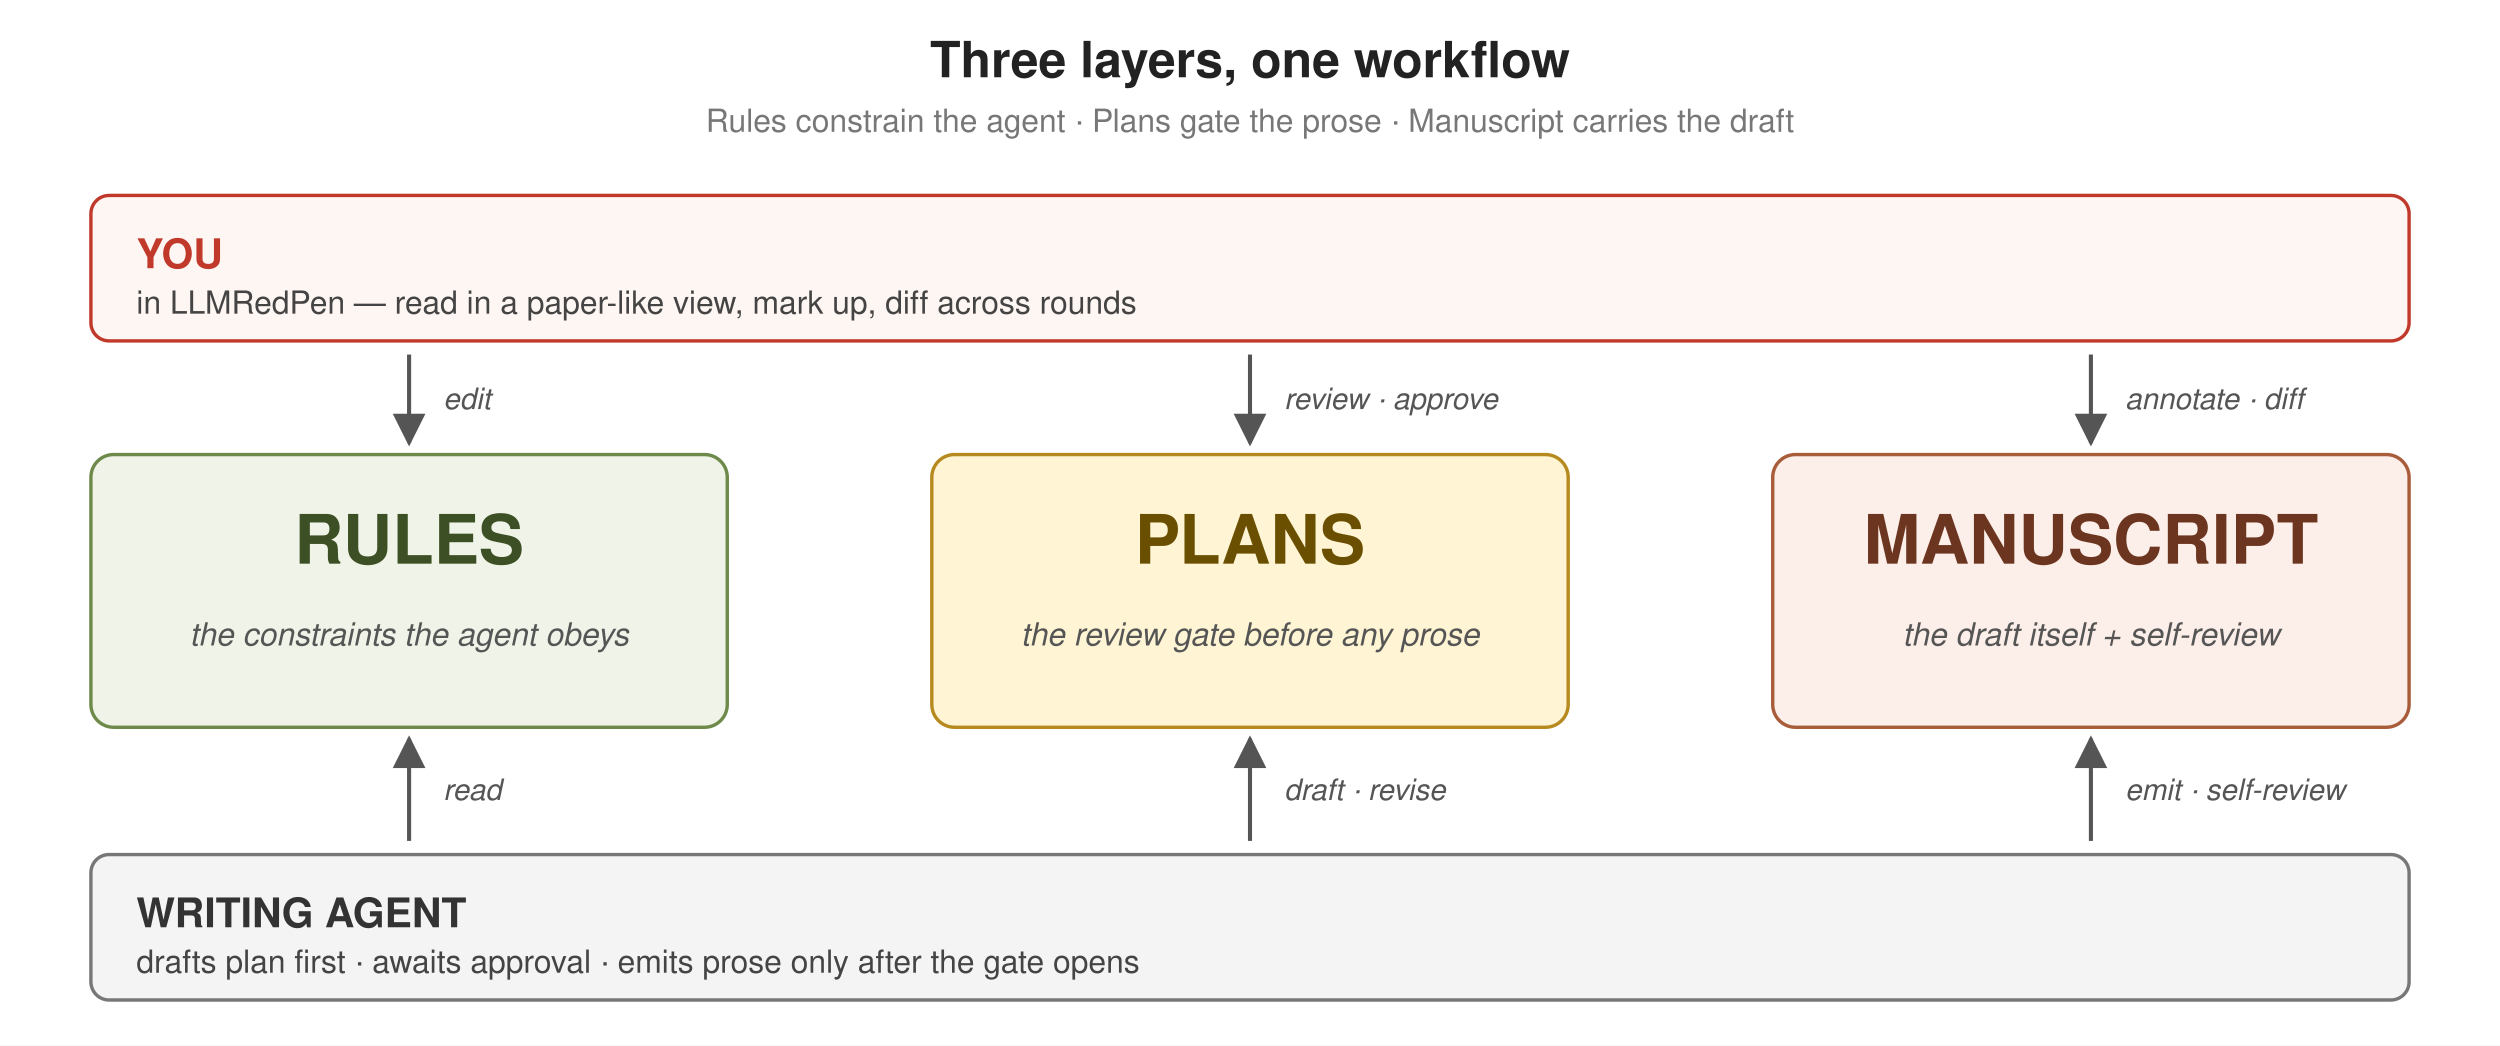
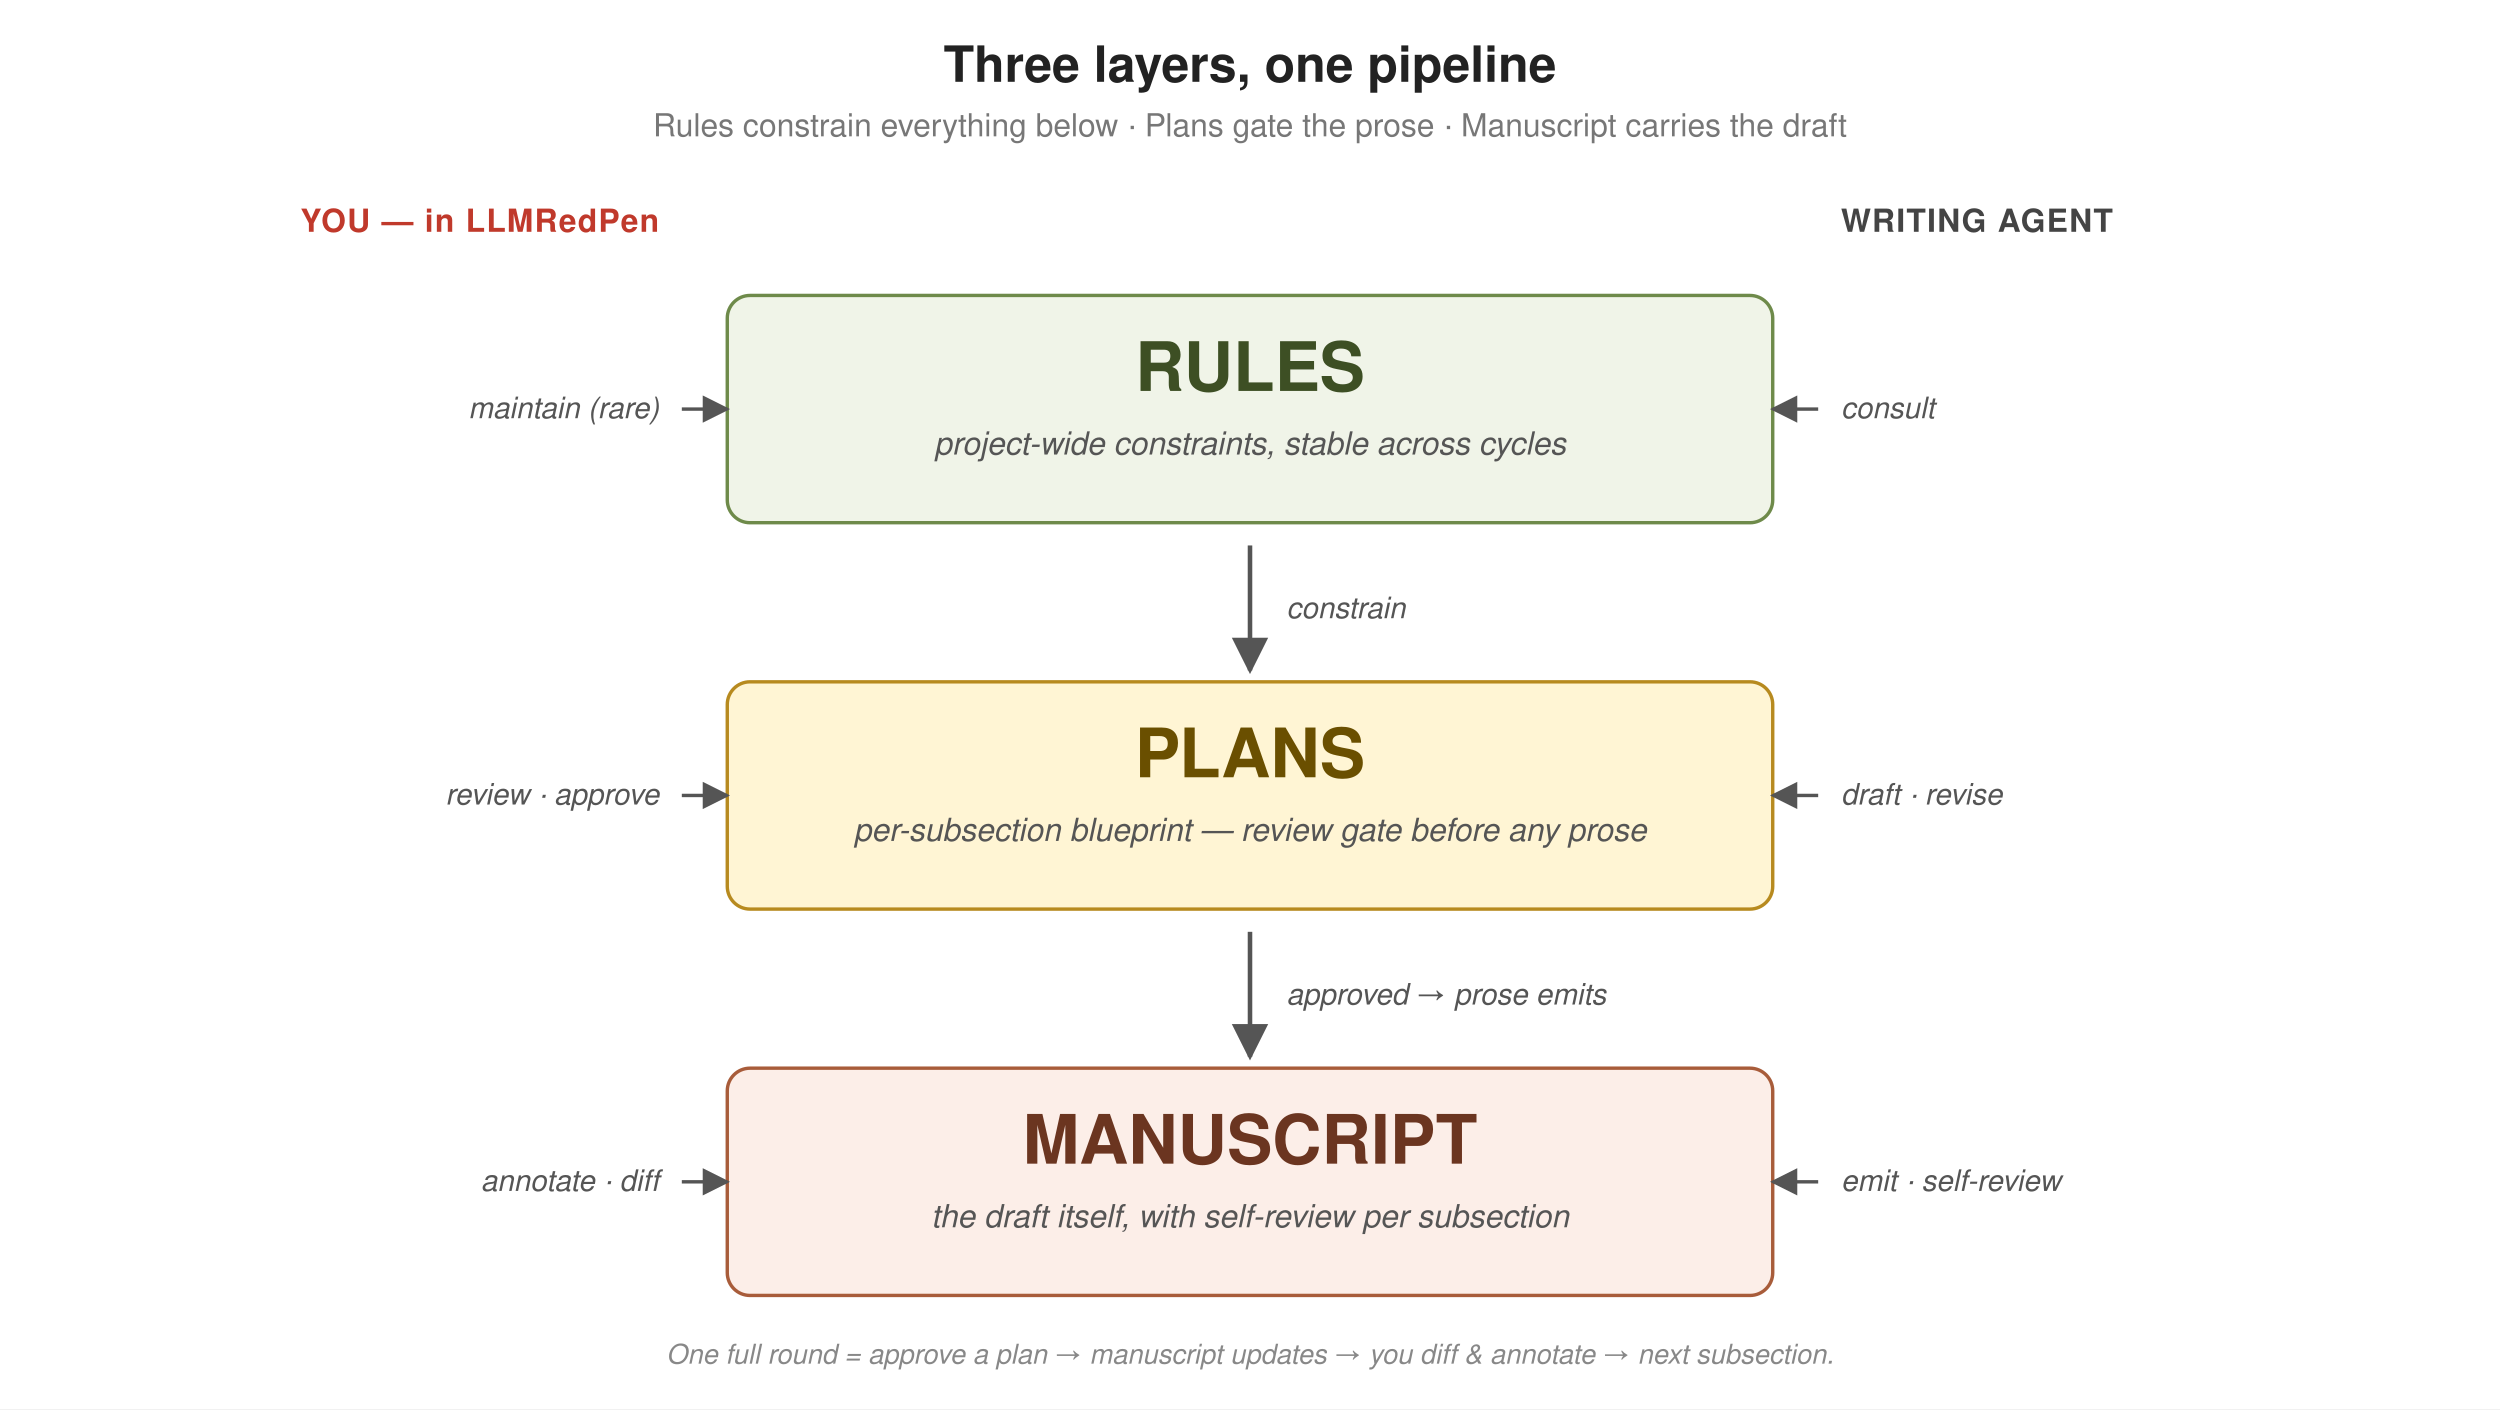
- <svg xmlns="http://www.w3.org/2000/svg" viewBox="0 0 1100 460" font-family="system-ui, -apple-system, 'SF Pro Display', 'Helvetica Neue', Helvetica, Arial, sans-serif">
+ <svg xmlns="http://www.w3.org/2000/svg" viewBox="0 0 1100 620" font-family="system-ui, -apple-system, 'SF Pro Display', 'Helvetica Neue', Helvetica, Arial, sans-serif">
  <defs>
    <marker id="arrow" viewBox="0 0 10 10" refX="9" refY="5" markerWidth="8" markerHeight="8" orient="auto">
      <path d="M0,0 L10,5 L0,10 z" fill="#555" />
    </marker>
  </defs>
-   <rect width="1100" height="460" fill="#ffffff" />
-   <text x="550" y="34" text-anchor="middle" font-size="22" font-weight="600" fill="#222">
-     Three layers, one workflow
+   <rect width="1100" height="620" fill="#ffffff" />
+   <text x="550" y="36" text-anchor="middle" font-size="22" font-weight="600" fill="#222">
+     Three layers, one pipeline
  </text>
-   <text x="550" y="58" text-anchor="middle" font-size="14" fill="#777">
-     Rules constrain the agent · Plans gate the prose · Manuscript carries the draft
+   <text x="550" y="60" text-anchor="middle" font-size="14" fill="#777">
+     Rules constrain everything below · Plans gate the prose · Manuscript carries the draft
  </text>
-   <rect x="40" y="86" width="1020" height="64" rx="8" fill="#fef6f3" stroke="#c0392b" stroke-width="1.5" />
-   <text x="60" y="118" font-size="18" font-weight="600" fill="#c0392b">YOU</text>
-   <text x="60" y="138" font-size="14" fill="#444">in LLMRedPen — read in a paper-like view, mark up, diff across rounds</text>
-   <g stroke="#555" stroke-width="1.8" fill="none" marker-end="url(#arrow)">
-     <line x1="180" y1="156" x2="180" y2="195" />
-     <line x1="550" y1="156" x2="550" y2="195" />
-     <line x1="920" y1="156" x2="920" y2="195" />
-   </g>
-   <text x="195" y="180" font-size="13" font-style="italic" fill="#555">edit</text>
-   <text x="565" y="180" font-size="13" font-style="italic" fill="#555">review · approve</text>
-   <text x="935" y="180" font-size="13" font-style="italic" fill="#555">annotate · diff</text>
-   <rect x="40" y="200" width="280" height="120" rx="10" fill="#f0f4e8" stroke="#6e8a4a" stroke-width="1.5" />
-   <text x="180" y="248" text-anchor="middle" font-size="30" font-weight="700" fill="#3d4f24">RULES</text>
-   <text x="180" y="284" text-anchor="middle" font-size="14" font-style="italic" fill="#555">the constraints the agent obeys</text>
-   <rect x="410" y="200" width="280" height="120" rx="10" fill="#fff5d4" stroke="#b78a1f" stroke-width="1.5" />
-   <text x="550" y="248" text-anchor="middle" font-size="30" font-weight="700" fill="#6a4f00">PLANS</text>
-   <text x="550" y="284" text-anchor="middle" font-size="14" font-style="italic" fill="#555">the review gate before any prose</text>
-   <rect x="780" y="200" width="280" height="120" rx="10" fill="#fceee8" stroke="#a85c3a" stroke-width="1.5" />
-   <text x="920" y="248" text-anchor="middle" font-size="30" font-weight="700" fill="#6b3520">MANUSCRIPT</text>
-   <text x="920" y="284" text-anchor="middle" font-size="14" font-style="italic" fill="#555">the draft itself + self-review</text>
-   <g stroke="#555" stroke-width="1.8" fill="none" marker-end="url(#arrow)">
-     <line x1="180" y1="370" x2="180" y2="325" />
-     <line x1="550" y1="370" x2="550" y2="325" />
-     <line x1="920" y1="370" x2="920" y2="325" />
-   </g>
-   <text x="195" y="352" font-size="13" font-style="italic" fill="#555">read</text>
-   <text x="565" y="352" font-size="13" font-style="italic" fill="#555">draft · revise</text>
-   <text x="935" y="352" font-size="13" font-style="italic" fill="#555">emit · self-review</text>
-   <rect x="40" y="376" width="1020" height="64" rx="8" fill="#f4f4f4" stroke="#777" stroke-width="1.5" />
-   <text x="60" y="408" font-size="18" font-weight="600" fill="#333">WRITING AGENT</text>
-   <text x="60" y="428" font-size="14" fill="#444">drafts plan first · awaits approval · emits prose only after the gate opens</text>
+   <text x="290" y="102" text-anchor="end" font-size="14" font-weight="600" fill="#c0392b" letter-spacing="0.04em">
+     YOU — in LLMRedPen
+   </text>
+   <text x="810" y="102" text-anchor="start" font-size="14" font-weight="600" fill="#444" letter-spacing="0.04em">
+     WRITING AGENT
+   </text>
+   <rect x="320" y="130" width="460" height="100" rx="10" fill="#f0f4e8" stroke="#6e8a4a" stroke-width="1.5" />
+   <text x="550" y="172" text-anchor="middle" font-size="30" font-weight="700" fill="#3d4f24">RULES</text>
+   <text x="550" y="200" text-anchor="middle" font-size="14" font-style="italic" fill="#555">project-wide constraints, stable across cycles</text>
+   <text x="290" y="184" text-anchor="end" font-size="13" font-style="italic" fill="#555">maintain (rare)</text>
+   <line x1="300" y1="180" x2="320" y2="180" stroke="#555" stroke-width="1.5" marker-end="url(#arrow)" />
+   <line x1="800" y1="180" x2="780" y2="180" stroke="#555" stroke-width="1.5" marker-end="url(#arrow)" />
+   <text x="810" y="184" text-anchor="start" font-size="13" font-style="italic" fill="#555">consult</text>
+   <line x1="550" y1="240" x2="550" y2="295" stroke="#555" stroke-width="2" marker-end="url(#arrow)" />
+   <text x="566" y="272" text-anchor="start" font-size="13" font-style="italic" fill="#555">constrain</text>
+   <rect x="320" y="300" width="460" height="100" rx="10" fill="#fff5d4" stroke="#b78a1f" stroke-width="1.5" />
+   <text x="550" y="342" text-anchor="middle" font-size="30" font-weight="700" fill="#6a4f00">PLANS</text>
+   <text x="550" y="370" text-anchor="middle" font-size="14" font-style="italic" fill="#555">per-subsection blueprint — review gate before any prose</text>
+   <text x="290" y="354" text-anchor="end" font-size="13" font-style="italic" fill="#555">review · approve</text>
+   <line x1="300" y1="350" x2="320" y2="350" stroke="#555" stroke-width="1.5" marker-end="url(#arrow)" />
+   <line x1="800" y1="350" x2="780" y2="350" stroke="#555" stroke-width="1.5" marker-end="url(#arrow)" />
+   <text x="810" y="354" text-anchor="start" font-size="13" font-style="italic" fill="#555">draft · revise</text>
+   <line x1="550" y1="410" x2="550" y2="465" stroke="#555" stroke-width="2" marker-end="url(#arrow)" />
+   <text x="566" y="442" text-anchor="start" font-size="13" font-style="italic" fill="#555">approved → prose emits</text>
+   <rect x="320" y="470" width="460" height="100" rx="10" fill="#fceee8" stroke="#a85c3a" stroke-width="1.5" />
+   <text x="550" y="512" text-anchor="middle" font-size="30" font-weight="700" fill="#6b3520">MANUSCRIPT</text>
+   <text x="550" y="540" text-anchor="middle" font-size="14" font-style="italic" fill="#555">the draft itself, with self-review per subsection</text>
+   <text x="290" y="524" text-anchor="end" font-size="13" font-style="italic" fill="#555">annotate · diff</text>
+   <line x1="300" y1="520" x2="320" y2="520" stroke="#555" stroke-width="1.5" marker-end="url(#arrow)" />
+   <line x1="800" y1="520" x2="780" y2="520" stroke="#555" stroke-width="1.5" marker-end="url(#arrow)" />
+   <text x="810" y="524" text-anchor="start" font-size="13" font-style="italic" fill="#555">emit · self-review</text>
+   <text x="550" y="600" text-anchor="middle" font-size="12" font-style="italic" fill="#888">
+     One full round = approve a plan → manuscript updates → you diff &amp; annotate → next subsection.
+   </text>
</svg>
